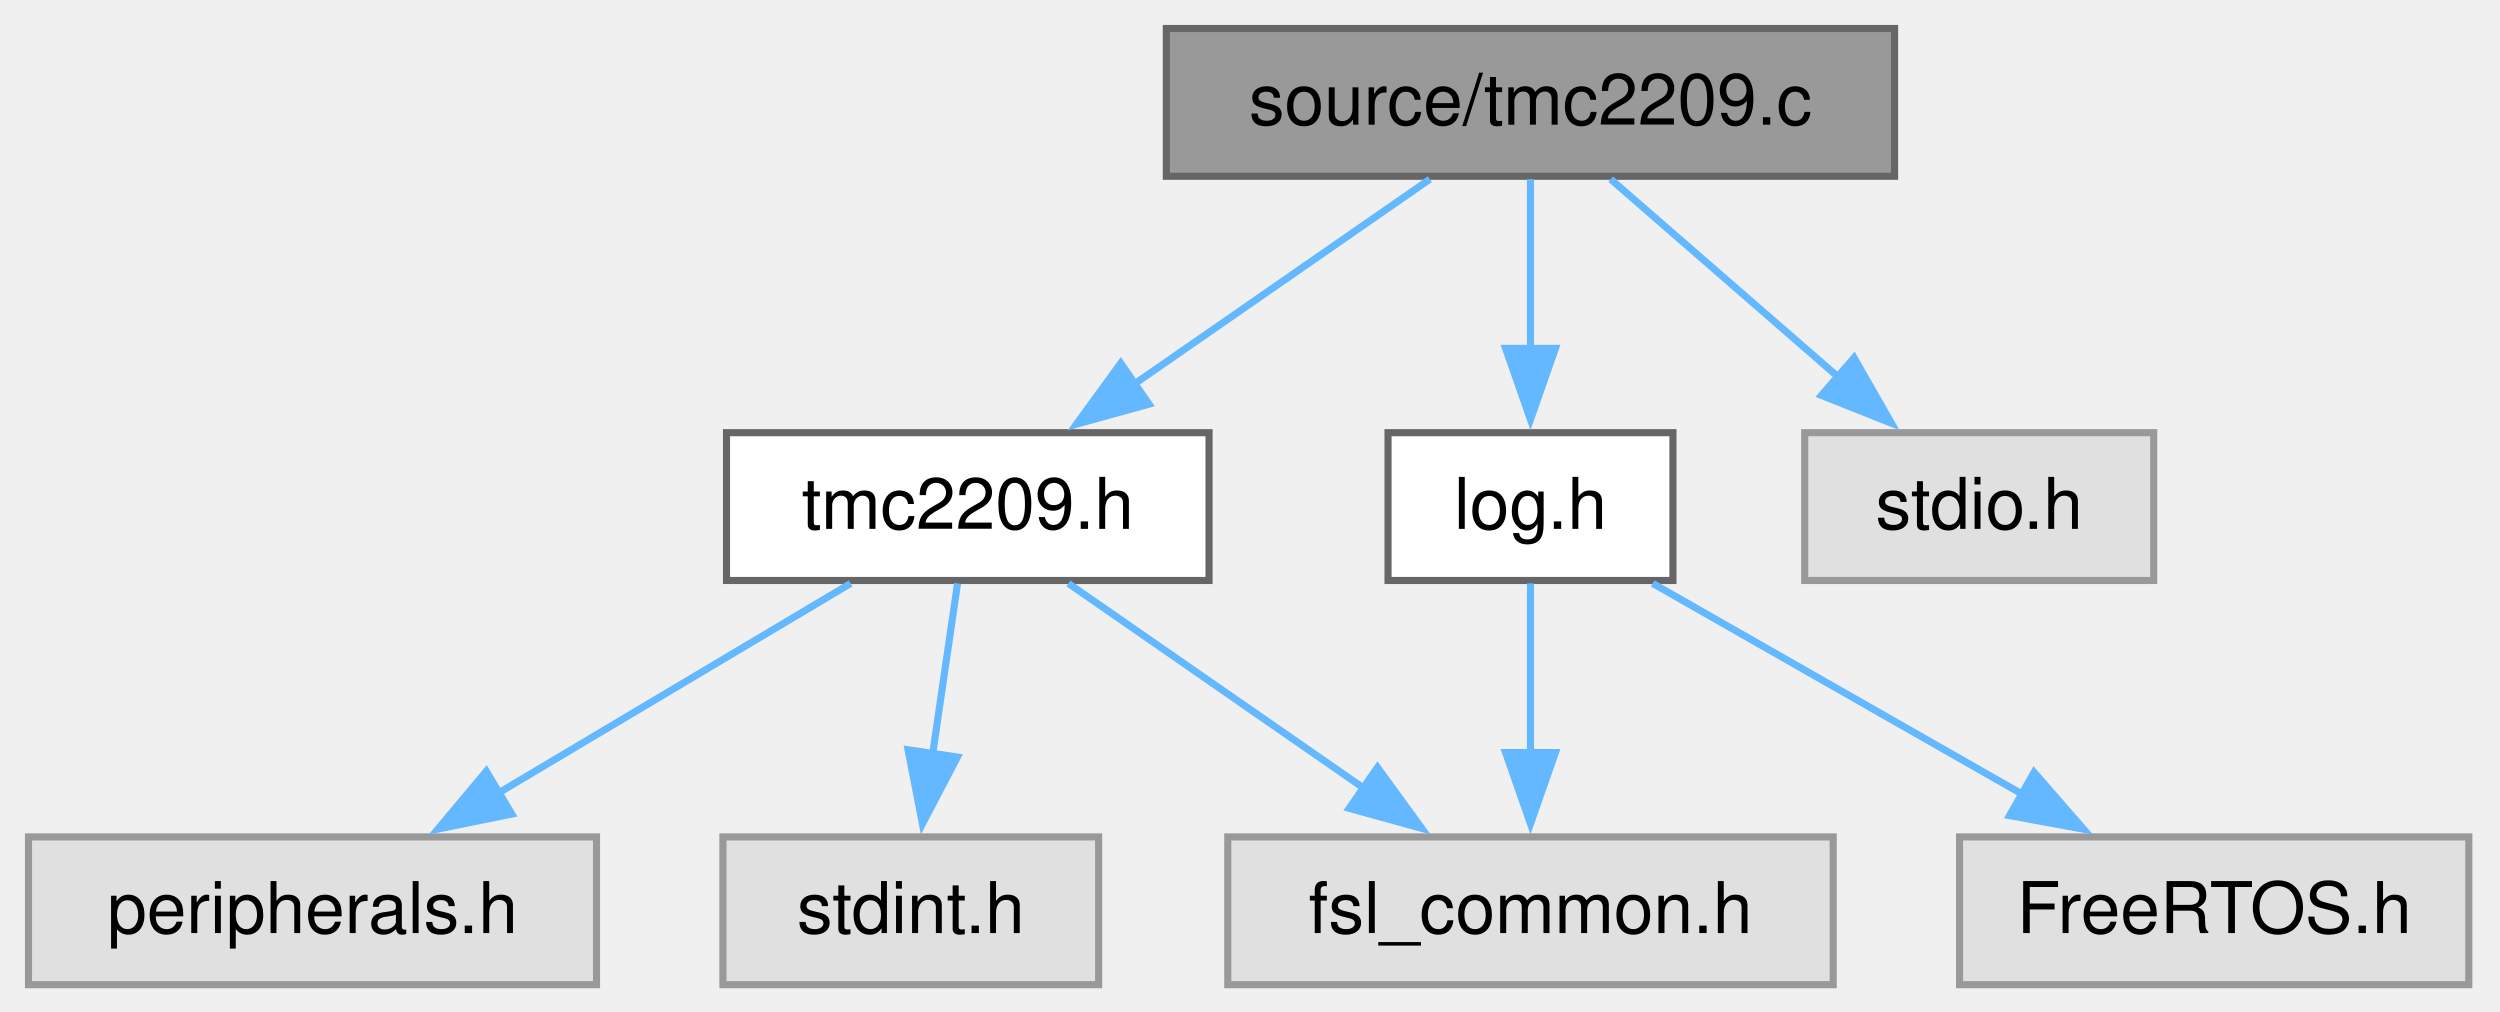
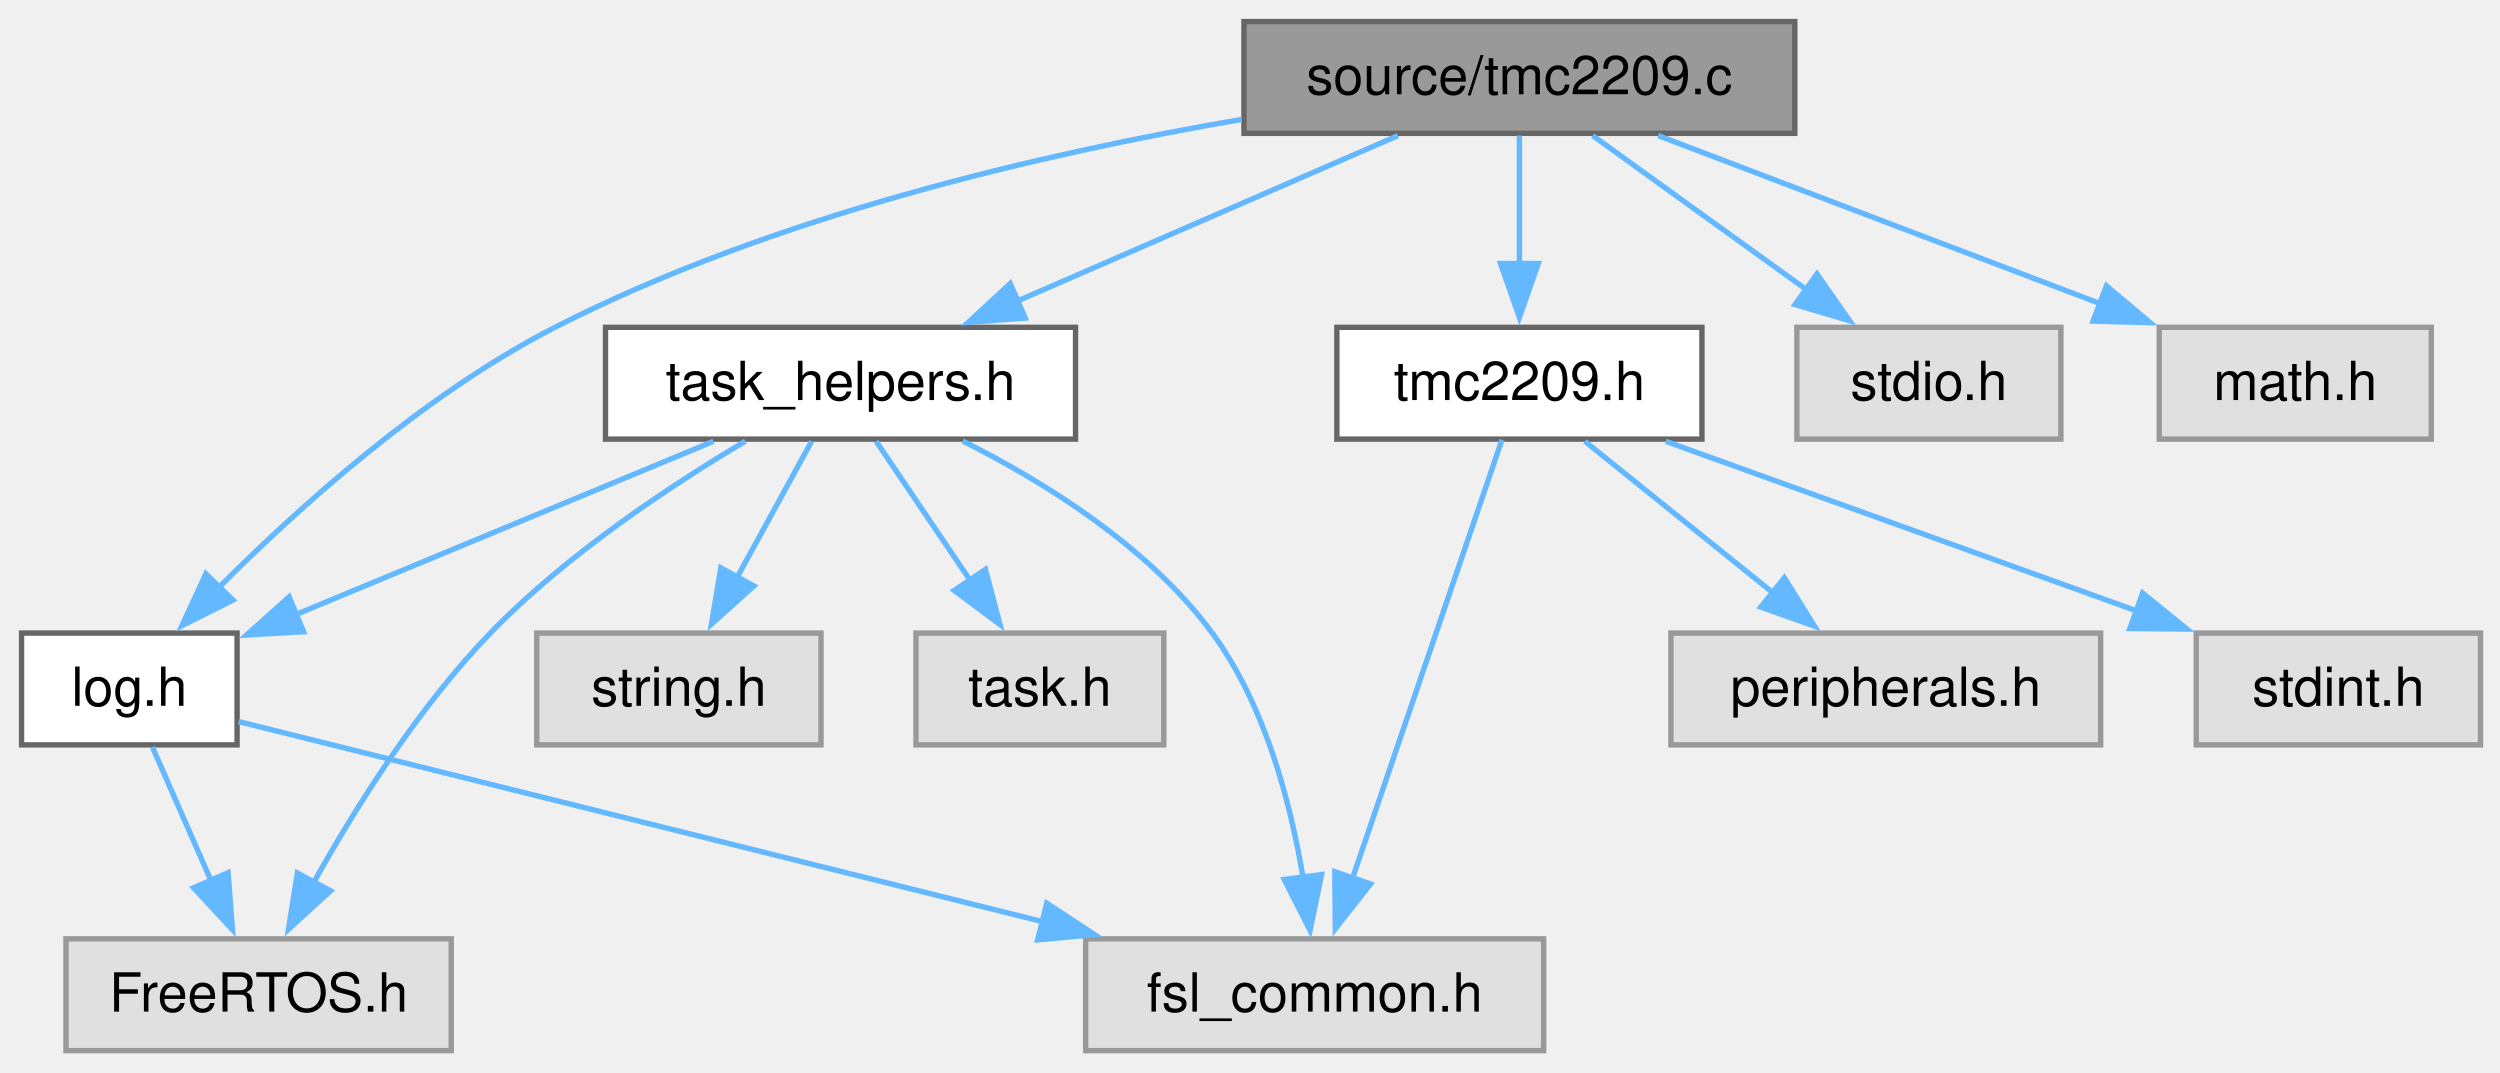
- <svg xmlns="http://www.w3.org/2000/svg" xmlns:xlink="http://www.w3.org/1999/xlink" width="351pt" height="142pt" viewBox="0.00 0.00 351.00 142.00">
-   <g id="graph0" class="graph" transform="scale(1 1) rotate(0) translate(4 138.25)">
+ <svg xmlns="http://www.w3.org/2000/svg" xmlns:xlink="http://www.w3.org/1999/xlink" width="464pt" height="199pt" viewBox="0.00 0.00 464.00 199.00">
+   <g id="graph0" class="graph" transform="scale(1 1) rotate(0) translate(4 195)">
    <g id="Node000001" class="node">
      <g id="a_Node000001">
        <a xlink:title=" ">
-           <polygon fill="#999999" stroke="#666666" points="262,-134.25 159.75,-134.25 159.75,-113.5 262,-113.5 262,-134.25" />
-           <text xml:space="preserve" text-anchor="middle" x="210.88" y="-120.75" font-family="Helvetica,sans-Serif" font-size="10.00">source/tmc2209.c</text>
+           <polygon fill="#999999" stroke="#666666" points="329.12,-191 226.88,-191 226.88,-170.25 329.12,-170.25 329.12,-191" />
+           <text xml:space="preserve" text-anchor="middle" x="278" y="-177.5" font-family="Helvetica,sans-Serif" font-size="10.00">source/tmc2209.c</text>
        </a>
      </g>
    </g>
    <g id="Node000002" class="node">
      <g id="a_Node000002">
        <a xlink:href="tmc2209_8h.html" target="_top" xlink:title=" ">
-           <polygon fill="white" stroke="#666666" points="165.75,-77.5 98,-77.5 98,-56.75 165.75,-56.75 165.75,-77.5" />
-           <text xml:space="preserve" text-anchor="middle" x="131.88" y="-64" font-family="Helvetica,sans-Serif" font-size="10.00">tmc2209.h</text>
+           <polygon fill="white" stroke="#666666" points="311.88,-134.25 244.12,-134.25 244.12,-113.5 311.88,-113.5 311.88,-134.25" />
+           <text xml:space="preserve" text-anchor="middle" x="278" y="-120.75" font-family="Helvetica,sans-Serif" font-size="10.00">tmc2209.h</text>
        </a>
      </g>
    </g>
    <g id="edge1_Node000001_Node000002" class="edge">
      <g id="a_edge1_Node000001_Node000002">
        <a xlink:title=" ">
-           <path fill="none" stroke="#63b8ff" d="M196.75,-113.09C185.18,-105.07 168.57,-93.56 155.06,-84.19" />
-           <polygon fill="#63b8ff" stroke="#63b8ff" points="157.33,-81.51 147.12,-78.69 153.35,-87.26 157.33,-81.51" />
+           <path fill="none" stroke="#63b8ff" d="M278,-169.84C278,-163.22 278,-154.22 278,-146.02" />
+           <polygon fill="#63b8ff" stroke="#63b8ff" points="281.5,-146.09 278,-136.09 274.5,-146.09 281.5,-146.09" />
        </a>
      </g>
    </g>
    <g id="Node000006" class="node">
      <g id="a_Node000006">
        <a xlink:href="log_8h.html" target="_top" xlink:title=" ">
-           <polygon fill="white" stroke="#666666" points="230.88,-77.5 190.88,-77.5 190.88,-56.75 230.88,-56.75 230.88,-77.5" />
-           <text xml:space="preserve" text-anchor="middle" x="210.88" y="-64" font-family="Helvetica,sans-Serif" font-size="10.00">log.h</text>
+           <polygon fill="white" stroke="#666666" points="40,-77.5 0,-77.5 0,-56.75 40,-56.75 40,-77.5" />
+           <text xml:space="preserve" text-anchor="middle" x="20" y="-64" font-family="Helvetica,sans-Serif" font-size="10.00">log.h</text>
        </a>
      </g>
    </g>
    <g id="edge5_Node000001_Node000006" class="edge">
      <g id="a_edge5_Node000001_Node000006">
        <a xlink:title=" ">
-           <path fill="none" stroke="#63b8ff" d="M210.88,-113.09C210.88,-106.47 210.88,-97.47 210.88,-89.27" />
-           <polygon fill="#63b8ff" stroke="#63b8ff" points="214.38,-89.34 210.88,-79.34 207.38,-89.34 214.38,-89.34" />
+           <path fill="none" stroke="#63b8ff" d="M226.45,-172.84C189.46,-166.5 139.25,-154.83 99,-134.25 74.77,-121.86 51.44,-100.84 36.49,-85.83" />
+           <polygon fill="#63b8ff" stroke="#63b8ff" points="39.24,-83.63 29.77,-78.88 34.21,-88.5 39.24,-83.63" />
        </a>
      </g>
    </g>
    <g id="Node000008" class="node">
      <g id="a_Node000008">
        <a xlink:title=" ">
-           <polygon fill="#e0e0e0" stroke="#999999" points="298.38,-77.5 249.38,-77.5 249.38,-56.75 298.38,-56.75 298.38,-77.5" />
-           <text xml:space="preserve" text-anchor="middle" x="273.88" y="-64" font-family="Helvetica,sans-Serif" font-size="10.00">stdio.h</text>
+           <polygon fill="#e0e0e0" stroke="#999999" points="378.5,-134.25 329.5,-134.25 329.5,-113.5 378.5,-113.5 378.5,-134.25" />
+           <text xml:space="preserve" text-anchor="middle" x="354" y="-120.75" font-family="Helvetica,sans-Serif" font-size="10.00">stdio.h</text>
        </a>
      </g>
    </g>
    <g id="edge8_Node000001_Node000008" class="edge">
      <g id="a_edge8_Node000001_Node000008">
        <a xlink:title=" ">
-           <path fill="none" stroke="#63b8ff" d="M222.14,-113.09C231.01,-105.38 243.59,-94.45 254.12,-85.29" />
-           <polygon fill="#63b8ff" stroke="#63b8ff" points="256.31,-88.02 261.57,-78.82 251.72,-82.74 256.31,-88.02" />
+           <path fill="none" stroke="#63b8ff" d="M291.59,-169.84C302.61,-161.9 318.39,-150.53 331.32,-141.21" />
+           <polygon fill="#63b8ff" stroke="#63b8ff" points="333.23,-144.15 339.3,-135.46 329.14,-138.47 333.23,-144.15" />
+         </a>
+       </g>
+     </g>
+     <g id="Node000009" class="node">
+       <g id="a_Node000009">
+         <a xlink:title=" ">
+           <polygon fill="#e0e0e0" stroke="#999999" points="447.25,-134.25 396.75,-134.25 396.75,-113.5 447.25,-113.5 447.25,-134.25" />
+           <text xml:space="preserve" text-anchor="middle" x="422" y="-120.75" font-family="Helvetica,sans-Serif" font-size="10.00">math.h</text>
+         </a>
+       </g>
+     </g>
+     <g id="edge9_Node000001_Node000009" class="edge">
+       <g id="a_edge9_Node000001_Node000009">
+         <a xlink:title=" ">
+           <path fill="none" stroke="#63b8ff" d="M303.74,-169.84C326.58,-161.16 360.17,-148.38 385.72,-138.67" />
+           <polygon fill="#63b8ff" stroke="#63b8ff" points="386.96,-141.94 395.06,-135.12 384.47,-135.4 386.96,-141.94" />
+         </a>
+       </g>
+     </g>
+     <g id="Node000010" class="node">
+       <g id="a_Node000010">
+         <a xlink:href="task__helpers_8h.html" target="_top" xlink:title=" ">
+           <polygon fill="white" stroke="#666666" points="195.62,-134.25 108.38,-134.25 108.38,-113.5 195.62,-113.5 195.62,-134.25" />
+           <text xml:space="preserve" text-anchor="middle" x="152" y="-120.75" font-family="Helvetica,sans-Serif" font-size="10.00">task_helpers.h</text>
+         </a>
+       </g>
+     </g>
+     <g id="edge10_Node000001_Node000010" class="edge">
+       <g id="a_edge10_Node000001_Node000010">
+         <a xlink:title=" ">
+           <path fill="none" stroke="#63b8ff" d="M255.47,-169.84C235.76,-161.27 206.89,-148.73 184.65,-139.06" />
+           <polygon fill="#63b8ff" stroke="#63b8ff" points="186.29,-135.96 175.72,-135.18 183.5,-142.38 186.29,-135.96" />
        </a>
      </g>
    </g>
    <g id="Node000003" class="node">
      <g id="a_Node000003">
        <a xlink:title=" ">
-           <polygon fill="#e0e0e0" stroke="#999999" points="253.38,-20.75 168.38,-20.75 168.38,0 253.38,0 253.38,-20.75" />
-           <text xml:space="preserve" text-anchor="middle" x="210.88" y="-7.25" font-family="Helvetica,sans-Serif" font-size="10.00">fsl_common.h</text>
+           <polygon fill="#e0e0e0" stroke="#999999" points="282.5,-20.75 197.5,-20.75 197.5,0 282.5,0 282.5,-20.75" />
+           <text xml:space="preserve" text-anchor="middle" x="240" y="-7.25" font-family="Helvetica,sans-Serif" font-size="10.00">fsl_common.h</text>
        </a>
      </g>
    </g>
    <g id="edge2_Node000002_Node000003" class="edge">
      <g id="a_edge2_Node000002_Node000003">
        <a xlink:title=" ">
-           <path fill="none" stroke="#63b8ff" d="M146,-56.34C157.57,-48.32 174.18,-36.81 187.69,-27.44" />
-           <polygon fill="#63b8ff" stroke="#63b8ff" points="189.4,-30.51 195.63,-21.94 185.42,-24.76 189.4,-30.51" />
+           <path fill="none" stroke="#63b8ff" d="M274.76,-113.37C268.65,-95.44 255.29,-56.25 247.03,-32.01" />
+           <polygon fill="#63b8ff" stroke="#63b8ff" points="250.37,-30.94 243.83,-22.61 243.74,-33.2 250.37,-30.94" />
        </a>
      </g>
    </g>
    <g id="Node000004" class="node">
      <g id="a_Node000004">
        <a xlink:title=" ">
-           <polygon fill="#e0e0e0" stroke="#999999" points="79.75,-20.75 0,-20.75 0,0 79.75,0 79.75,-20.75" />
-           <text xml:space="preserve" text-anchor="middle" x="39.88" y="-7.25" font-family="Helvetica,sans-Serif" font-size="10.00">peripherals.h</text>
+           <polygon fill="#e0e0e0" stroke="#999999" points="385.88,-77.5 306.12,-77.5 306.12,-56.75 385.88,-56.75 385.88,-77.5" />
+           <text xml:space="preserve" text-anchor="middle" x="346" y="-64" font-family="Helvetica,sans-Serif" font-size="10.00">peripherals.h</text>
        </a>
      </g>
    </g>
    <g id="edge3_Node000002_Node000004" class="edge">
      <g id="a_edge3_Node000002_Node000004">
        <a xlink:title=" ">
-           <path fill="none" stroke="#63b8ff" d="M115.43,-56.34C101.69,-48.16 81.86,-36.36 65.96,-26.9" />
-           <polygon fill="#63b8ff" stroke="#63b8ff" points="67.86,-23.96 57.48,-21.85 64.28,-29.97 67.86,-23.96" />
+           <path fill="none" stroke="#63b8ff" d="M290.16,-113.09C299.83,-105.3 313.58,-94.22 325.02,-85.01" />
+           <polygon fill="#63b8ff" stroke="#63b8ff" points="327.18,-87.78 332.77,-78.78 322.79,-82.32 327.18,-87.78" />
        </a>
      </g>
    </g>
    <g id="Node000005" class="node">
      <g id="a_Node000005">
        <a xlink:title=" ">
-           <polygon fill="#e0e0e0" stroke="#999999" points="150.25,-20.75 97.5,-20.75 97.5,0 150.25,0 150.25,-20.75" />
-           <text xml:space="preserve" text-anchor="middle" x="123.88" y="-7.25" font-family="Helvetica,sans-Serif" font-size="10.00">stdint.h</text>
+           <polygon fill="#e0e0e0" stroke="#999999" points="456.38,-77.5 403.62,-77.5 403.62,-56.75 456.38,-56.75 456.38,-77.5" />
+           <text xml:space="preserve" text-anchor="middle" x="430" y="-64" font-family="Helvetica,sans-Serif" font-size="10.00">stdint.h</text>
        </a>
      </g>
    </g>
    <g id="edge4_Node000002_Node000005" class="edge">
      <g id="a_edge4_Node000002_Node000005">
        <a xlink:title=" ">
-           <path fill="none" stroke="#63b8ff" d="M130.44,-56.34C129.47,-49.64 128.13,-40.51 126.92,-32.23" />
-           <polygon fill="#63b8ff" stroke="#63b8ff" points="130.42,-31.96 125.51,-22.58 123.49,-32.98 130.42,-31.96" />
+           <path fill="none" stroke="#63b8ff" d="M305.17,-113.09C329.57,-104.3 365.59,-91.32 392.68,-81.57" />
+           <polygon fill="#63b8ff" stroke="#63b8ff" points="393.67,-84.93 401.89,-78.25 391.3,-78.35 393.67,-84.93" />
        </a>
      </g>
    </g>
    <g id="edge7_Node000006_Node000003" class="edge">
      <g id="a_edge7_Node000006_Node000003">
        <a xlink:title=" ">
-           <path fill="none" stroke="#63b8ff" d="M210.88,-56.34C210.88,-49.72 210.88,-40.72 210.88,-32.52" />
-           <polygon fill="#63b8ff" stroke="#63b8ff" points="214.38,-32.59 210.88,-22.59 207.38,-32.59 214.38,-32.59" />
+           <path fill="none" stroke="#63b8ff" d="M40.3,-61.07C73.98,-52.69 142.37,-35.67 189.67,-23.9" />
+           <polygon fill="#63b8ff" stroke="#63b8ff" points="190.28,-27.36 199.14,-21.54 188.59,-20.56 190.28,-27.36" />
        </a>
      </g>
    </g>
    <g id="Node000007" class="node">
      <g id="a_Node000007">
        <a xlink:title=" ">
-           <polygon fill="#e0e0e0" stroke="#999999" points="342.62,-20.75 271.12,-20.75 271.12,0 342.62,0 342.62,-20.75" />
-           <text xml:space="preserve" text-anchor="middle" x="306.88" y="-7.25" font-family="Helvetica,sans-Serif" font-size="10.00">FreeRTOS.h</text>
+           <polygon fill="#e0e0e0" stroke="#999999" points="79.75,-20.75 8.25,-20.75 8.25,0 79.75,0 79.75,-20.75" />
+           <text xml:space="preserve" text-anchor="middle" x="44" y="-7.25" font-family="Helvetica,sans-Serif" font-size="10.00">FreeRTOS.h</text>
        </a>
      </g>
    </g>
    <g id="edge6_Node000006_Node000007" class="edge">
      <g id="a_edge6_Node000006_Node000007">
        <a xlink:title=" ">
-           <path fill="none" stroke="#63b8ff" d="M228.04,-56.34C242.51,-48.08 263.46,-36.13 280.13,-26.63" />
-           <polygon fill="#63b8ff" stroke="#63b8ff" points="281.59,-29.82 288.55,-21.83 278.13,-23.74 281.59,-29.82" />
+           <path fill="none" stroke="#63b8ff" d="M24.29,-56.34C27.33,-49.41 31.51,-39.87 35.24,-31.36" />
+           <polygon fill="#63b8ff" stroke="#63b8ff" points="38.33,-33.03 39.14,-22.46 31.92,-30.22 38.33,-33.03" />
+         </a>
+       </g>
+     </g>
+     <g id="edge13_Node000010_Node000003" class="edge">
+       <g id="a_edge13_Node000010_Node000003">
+         <a xlink:title=" ">
+           <path fill="none" stroke="#63b8ff" d="M174.66,-113.16C189.86,-105.55 209.19,-93.55 221,-77.5 230.76,-64.24 235.52,-46.1 237.83,-32.17" />
+           <polygon fill="#63b8ff" stroke="#63b8ff" points="241.29,-32.69 239.14,-22.32 234.35,-31.77 241.29,-32.69" />
+         </a>
+       </g>
+     </g>
+     <g id="edge14_Node000010_Node000006" class="edge">
+       <g id="a_edge14_Node000010_Node000006">
+         <a xlink:title=" ">
+           <path fill="none" stroke="#63b8ff" d="M128.4,-113.09C106.76,-104.11 74.58,-90.76 50.9,-80.94" />
+           <polygon fill="#63b8ff" stroke="#63b8ff" points="52.34,-77.75 41.76,-77.15 49.66,-84.22 52.34,-77.75" />
+         </a>
+       </g>
+     </g>
+     <g id="edge11_Node000010_Node000007" class="edge">
+       <g id="a_edge11_Node000010_Node000007">
+         <a xlink:title=" ">
+           <path fill="none" stroke="#63b8ff" d="M134.33,-113.11C120.41,-104.84 101.07,-92.04 87,-77.5 73.63,-63.68 61.98,-45.12 54.2,-31.18" />
+           <polygon fill="#63b8ff" stroke="#63b8ff" points="57.35,-29.66 49.54,-22.51 51.19,-32.97 57.35,-29.66" />
+         </a>
+       </g>
+     </g>
+     <g id="Node000011" class="node">
+       <g id="a_Node000011">
+         <a xlink:title=" ">
+           <polygon fill="#e0e0e0" stroke="#999999" points="212,-77.5 166,-77.5 166,-56.75 212,-56.75 212,-77.5" />
+           <text xml:space="preserve" text-anchor="middle" x="189" y="-64" font-family="Helvetica,sans-Serif" font-size="10.00">task.h</text>
+         </a>
+       </g>
+     </g>
+     <g id="edge12_Node000010_Node000011" class="edge">
+       <g id="a_edge12_Node000010_Node000011">
+         <a xlink:title=" ">
+           <path fill="none" stroke="#63b8ff" d="M158.61,-113.09C163.46,-105.92 170.18,-95.98 176.07,-87.26" />
+           <polygon fill="#63b8ff" stroke="#63b8ff" points="178.9,-89.33 181.59,-79.08 173.1,-85.41 178.9,-89.33" />
+         </a>
+       </g>
+     </g>
+     <g id="Node000012" class="node">
+       <g id="a_Node000012">
+         <a xlink:title=" ">
+           <polygon fill="#e0e0e0" stroke="#999999" points="148.38,-77.5 95.62,-77.5 95.62,-56.75 148.38,-56.75 148.38,-77.5" />
+           <text xml:space="preserve" text-anchor="middle" x="122" y="-64" font-family="Helvetica,sans-Serif" font-size="10.00">string.h</text>
+         </a>
+       </g>
+     </g>
+     <g id="edge15_Node000010_Node000012" class="edge">
+       <g id="a_edge15_Node000010_Node000012">
+         <a xlink:title=" ">
+           <path fill="none" stroke="#63b8ff" d="M146.64,-113.09C142.8,-106.08 137.5,-96.41 132.8,-87.83" />
+           <polygon fill="#63b8ff" stroke="#63b8ff" points="135.92,-86.24 128.04,-79.16 129.78,-89.61 135.92,-86.24" />
        </a>
      </g>
    </g>
  </g>
</svg>
